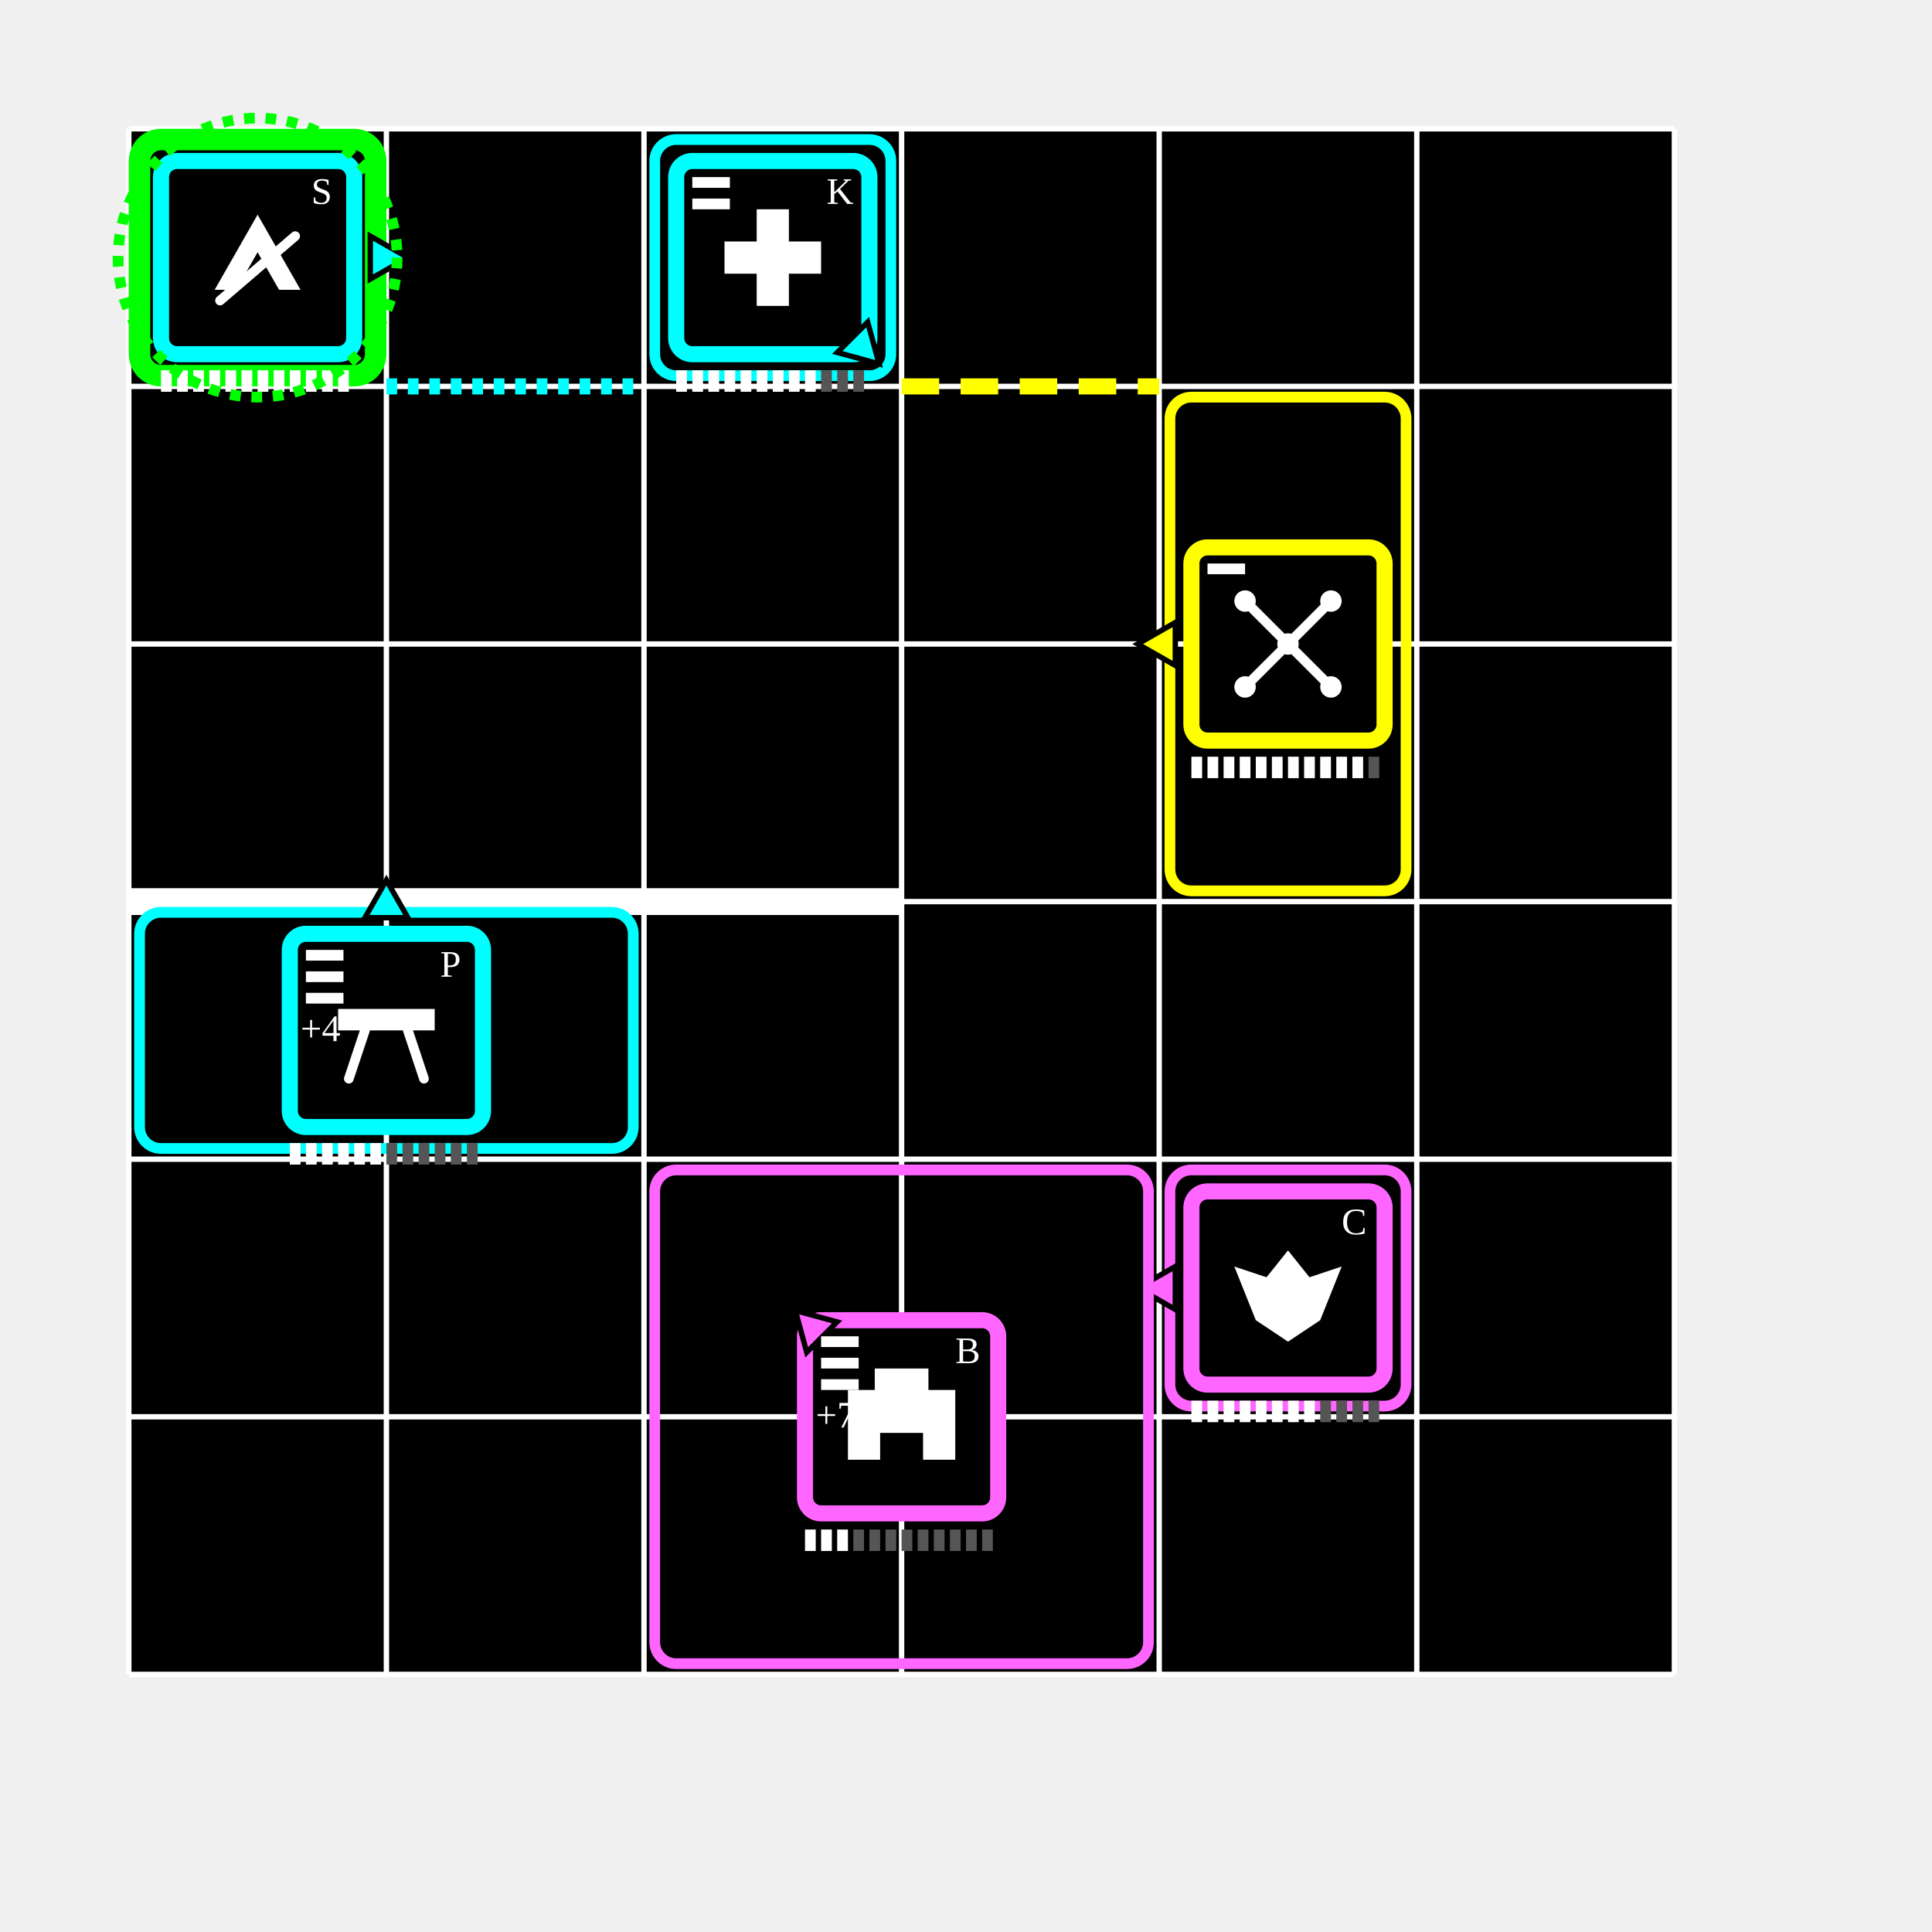
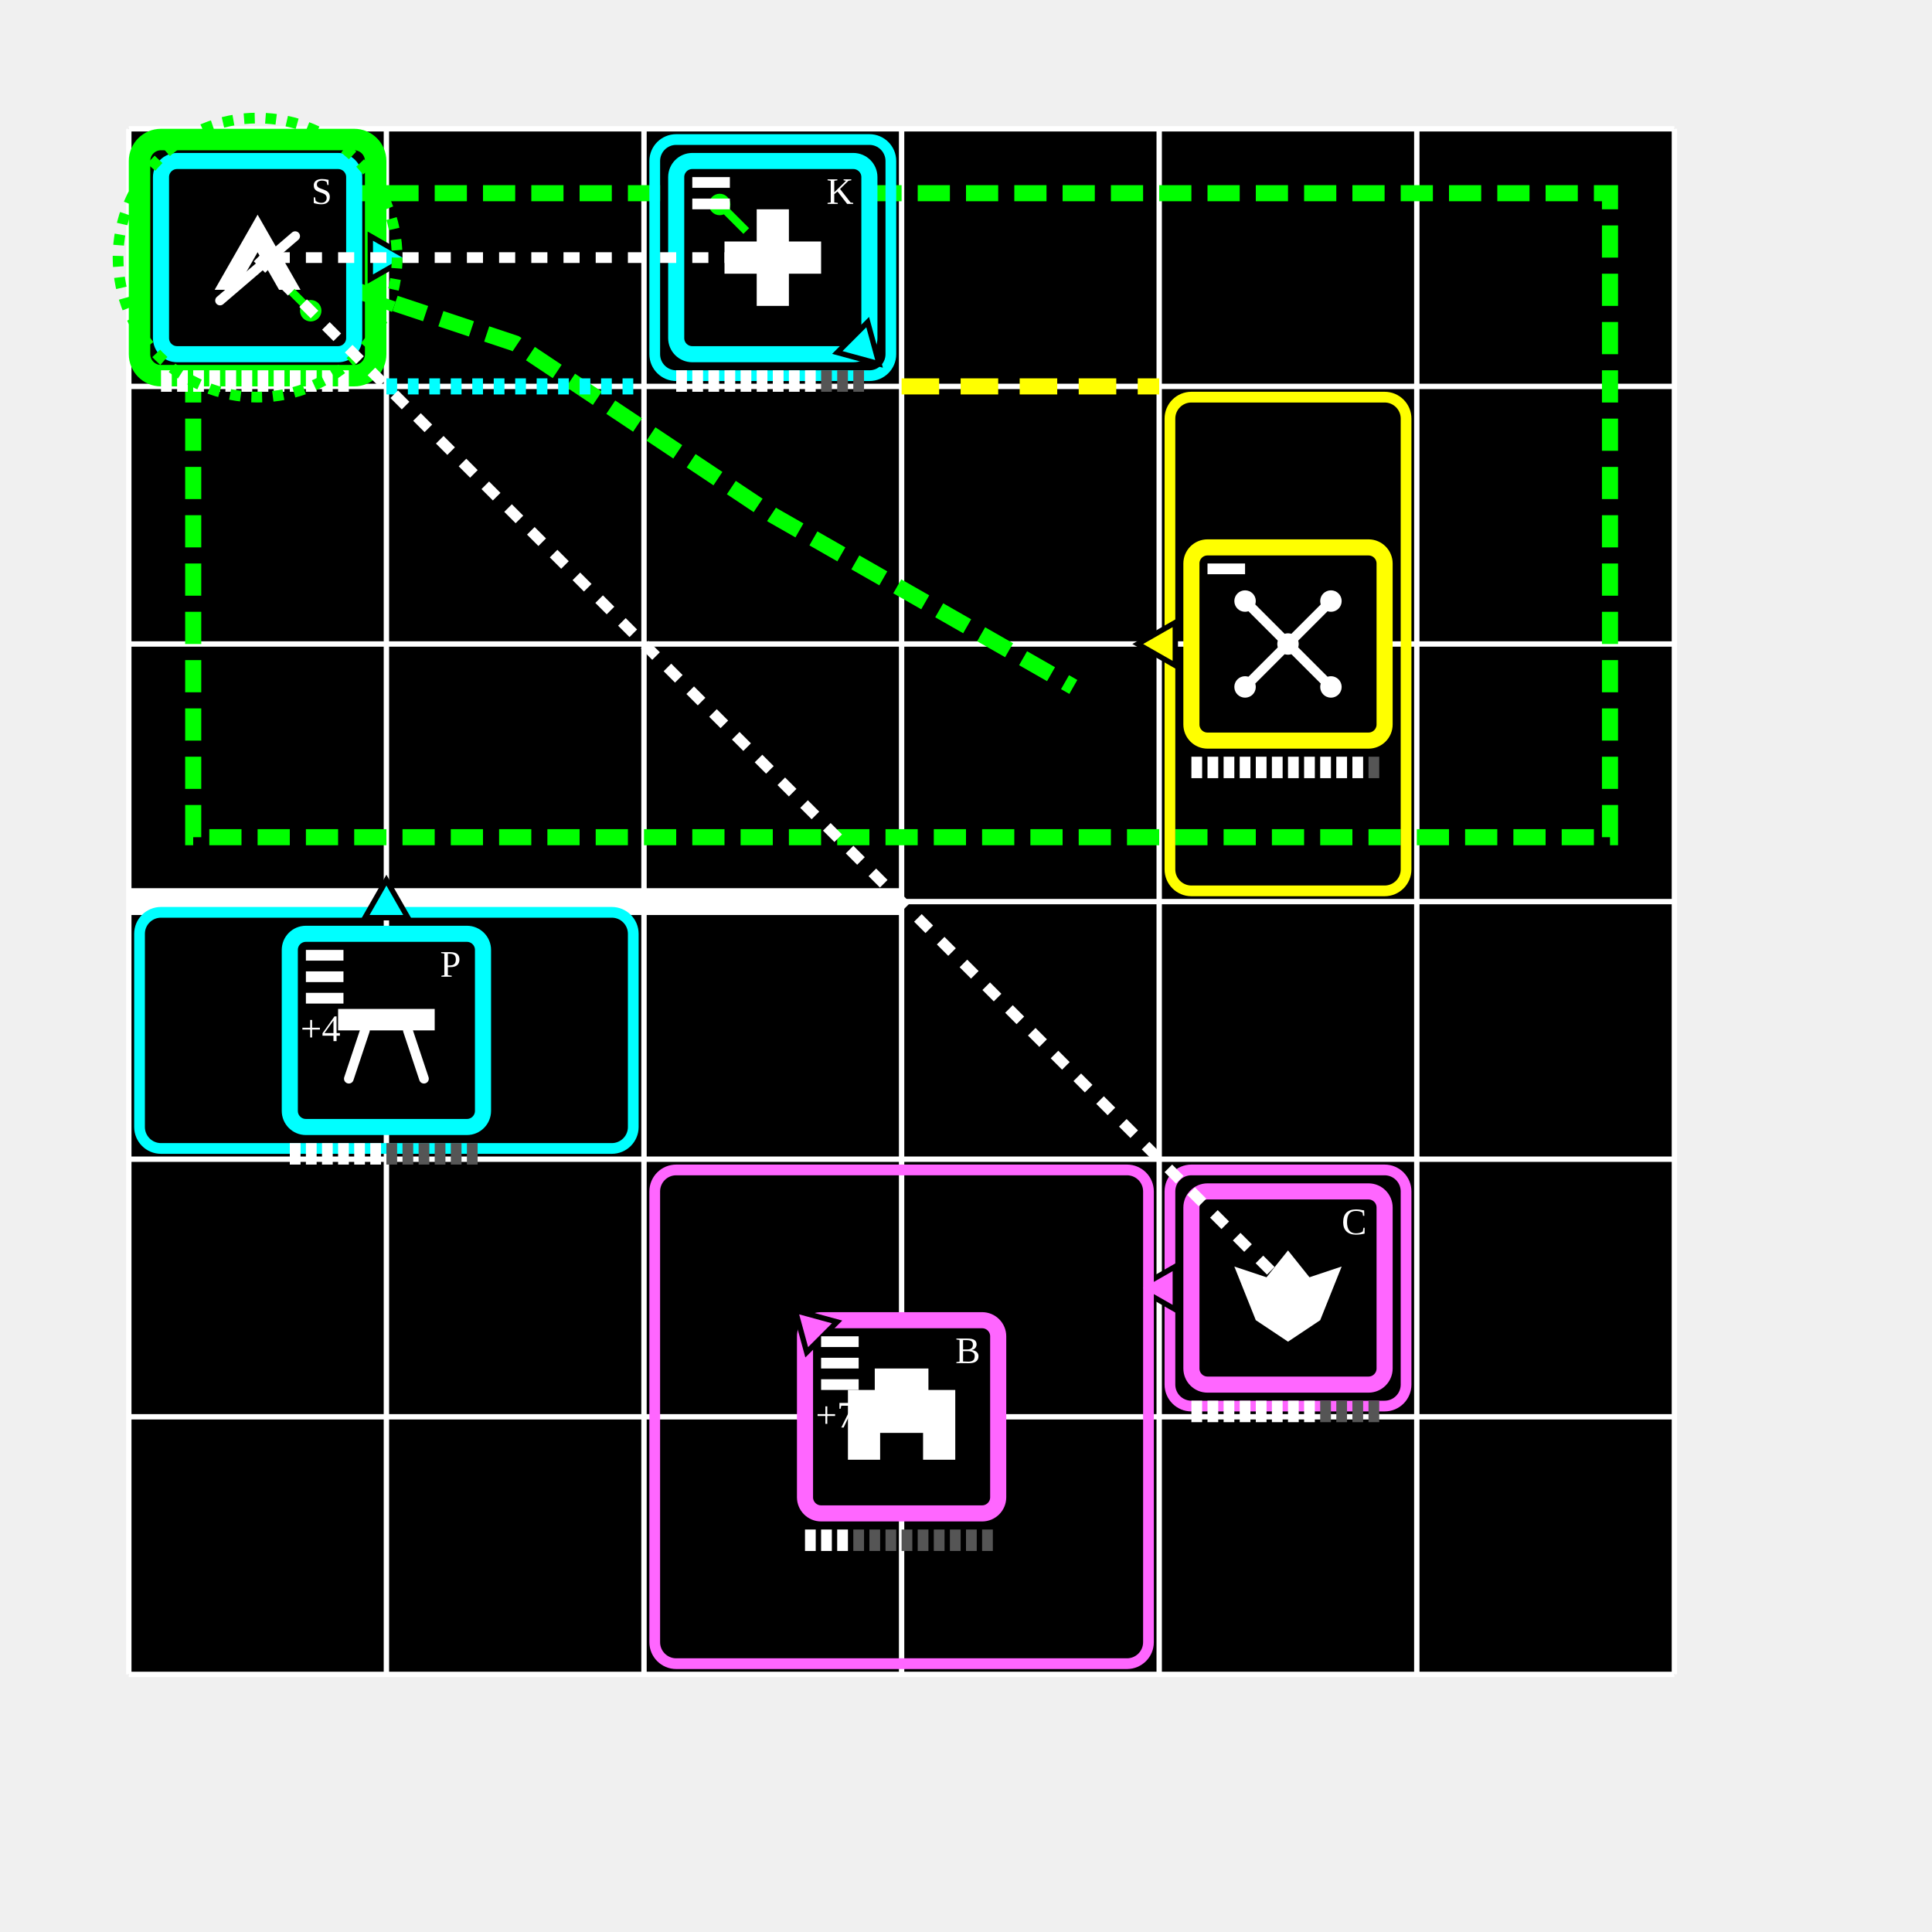
<svg xmlns="http://www.w3.org/2000/svg" class="battlefield-svg" role="application" aria-label="Simulation sandbox battlefield at exact tick 24, 6 visible units; selected unit 1" viewBox="0 0 360 360" width="768" height="768" data-review-palette="high-contrast" style="background:#0b100f">
  <g transform="translate(24 24) scale(1)">
    <rect data-layer="terrain" x="0" y="0" width="288" height="288" fill="#000000" />
    <rect data-terrain="rough" x="0" y="0" width="48" height="48" fill="#000000" opacity="0.22" />
    <rect data-terrain="rough" x="144" y="0" width="48" height="48" fill="#000000" opacity="0.22" />
    <rect data-terrain="rough" x="96" y="48" width="48" height="48" fill="#000000" opacity="0.22" />
    <rect data-terrain="rough" x="240" y="48" width="48" height="48" fill="#000000" opacity="0.22" />
    <rect data-terrain="rough" x="48" y="96" width="48" height="48" fill="#000000" opacity="0.22" />
    <rect data-terrain="rough" x="192" y="96" width="48" height="48" fill="#000000" opacity="0.22" />
    <rect data-terrain="rough" x="0" y="144" width="48" height="48" fill="#000000" opacity="0.22" />
    <rect data-terrain="rough" x="144" y="144" width="48" height="48" fill="#000000" opacity="0.22" />
    <rect data-terrain="rough" x="96" y="192" width="48" height="48" fill="#000000" opacity="0.22" />
    <rect data-terrain="rough" x="240" y="192" width="48" height="48" fill="#000000" opacity="0.22" />
    <rect data-terrain="rough" x="48" y="240" width="48" height="48" fill="#000000" opacity="0.22" />
    <rect data-terrain="rough" x="192" y="240" width="48" height="48" fill="#000000" opacity="0.22" />
    <g data-layer="grid">
      <line x1="0" y1="0" x2="0" y2="288" stroke="#ffffff" stroke-width="1" />
      <line x1="48" y1="0" x2="48" y2="288" stroke="#ffffff" stroke-width="1" />
      <line x1="96" y1="0" x2="96" y2="288" stroke="#ffffff" stroke-width="1" />
      <line x1="144" y1="0" x2="144" y2="288" stroke="#ffffff" stroke-width="1" />
      <line x1="192" y1="0" x2="192" y2="288" stroke="#ffffff" stroke-width="1" />
      <line x1="240" y1="0" x2="240" y2="288" stroke="#ffffff" stroke-width="1" />
      <line x1="288" y1="0" x2="288" y2="288" stroke="#ffffff" stroke-width="1" />
      <line x1="0" y1="0" x2="288" y2="0" stroke="#ffffff" stroke-width="1" />
      <line x1="0" y1="48" x2="288" y2="48" stroke="#ffffff" stroke-width="1" />
      <line x1="0" y1="96" x2="288" y2="96" stroke="#ffffff" stroke-width="1" />
      <line x1="0" y1="144" x2="288" y2="144" stroke="#ffffff" stroke-width="1" />
      <line x1="0" y1="192" x2="288" y2="192" stroke="#ffffff" stroke-width="1" />
      <line x1="0" y1="240" x2="288" y2="240" stroke="#ffffff" stroke-width="1" />
      <line x1="0" y1="288" x2="288" y2="288" stroke="#ffffff" stroke-width="1" />
    </g>
+     <g data-layer="overlays">
+       <polyline data-overlay-id="selected-los-1" data-overlay-kind="line-of-sight" data-overlay-disposition="exact" data-path-segments="3" points="24,24 72,40 120,72 176,104" fill="none" stroke="#00ff00" stroke-width="3" stroke-dasharray="6,3" />
+       <polyline data-overlay-id="whole-command-1" data-overlay-kind="command" data-overlay-disposition="exact" data-path-segments="4" points="12,12 276,12 276,132 12,132 12,12" fill="none" stroke="#00ff00" stroke-width="3" stroke-dasharray="6,3" />
+     </g>
    <g data-layer="edges">
      <line data-edge-kind="wall" data-edge-state="solid" x1="0" y1="144" x2="144" y2="144" stroke="#ffffff" stroke-width="5" stroke-dasharray="none" />
      <line data-edge-kind="door" data-edge-state="open" x1="144" y1="48" x2="192" y2="48" stroke="#ffff00" stroke-width="3" stroke-dasharray="7 4" />
      <line data-edge-kind="window" data-edge-state="intact" x1="48" y1="48" x2="96" y2="48" stroke="#00ffff" stroke-width="3" stroke-dasharray="2 2" />
    </g>
    <g data-layer="units">
      <g data-unit-id="1" data-health-segments="12" data-semantic-zoom="Detailed" tabindex="0" role="button" aria-label="Blue rifleman Bravo 6, cell A1, elevation 0, 100 health, facing east">
        <rect data-authoritative-footprint="true" x="2" y="2" width="44" height="44" rx="4" fill="none" stroke="#00ff00" stroke-width="4" stroke-dasharray="none" />
        <rect x="6" y="6" width="36" height="36" rx="3" fill="#000000" stroke="#00ffff" stroke-width="3" stroke-dasharray="none" />
        <g transform="translate(12 12)" data-class-id="rifleman">
          <path d="M4 18 L12 4 L20 18 L16 18 L12 11 L8 18 Z" fill="#ffffff" />
          <path d="M5 20 L19 8" fill="none" stroke="#ffffff" stroke-width="1.8" stroke-linecap="round" stroke-linejoin="round" />
        </g>
        <rect data-health-position="0" x="6" y="45" width="2" height="4" fill="#ffffff" />
        <rect data-health-position="1" x="9" y="45" width="2" height="4" fill="#ffffff" />
        <rect data-health-position="2" x="12" y="45" width="2" height="4" fill="#ffffff" />
        <rect data-health-position="3" x="15" y="45" width="2" height="4" fill="#ffffff" />
        <rect data-health-position="4" x="18" y="45" width="2" height="4" fill="#ffffff" />
        <rect data-health-position="5" x="21" y="45" width="2" height="4" fill="#ffffff" />
        <rect data-health-position="6" x="24" y="45" width="2" height="4" fill="#ffffff" />
        <rect data-health-position="7" x="27" y="45" width="2" height="4" fill="#ffffff" />
        <rect data-health-position="8" x="30" y="45" width="2" height="4" fill="#ffffff" />
        <rect data-health-position="9" x="33" y="45" width="2" height="4" fill="#ffffff" />
        <rect data-health-position="10" x="36" y="45" width="2" height="4" fill="#ffffff" />
        <rect data-health-position="11" x="39" y="45" width="2" height="4" fill="#ffffff" />
        <polygon data-facing-wedge="body" points="45,28 52,24 45,20" fill="#00ffff" stroke="#000000" stroke-width="1" />
+         <g data-secondary-heading="weapon" aria-label="weapon heading">
+           <line x1="28.95" y1="28.95" x2="33.899" y2="33.899" stroke="#00ff00" stroke-width="1.5" />
+           <circle cx="33.899" cy="33.899" r="2" fill="#00ff00" />
+         </g>
        <text data-stance-mark="true" x="34" y="14" fill="#ffffff" font-size="7">S</text>
        <circle data-focus-ring="true" cx="24" cy="24" r="26" fill="none" stroke="#00ff00" stroke-width="2" stroke-dasharray="2,2" />
      </g>
      <g data-unit-id="2" data-health-segments="9" data-semantic-zoom="Detailed" tabindex="-1" role="button" aria-label="Blue medic Mercy, cell C1, elevation 2, 75 health, facing south-east">
        <rect data-authoritative-footprint="true" x="98" y="2" width="44" height="44" rx="4" fill="none" stroke="#00ffff" stroke-width="2" stroke-dasharray="none" />
        <rect x="102" y="6" width="36" height="36" rx="3" fill="#000000" stroke="#00ffff" stroke-width="3" stroke-dasharray="none" />
        <g transform="translate(108 12)" data-class-id="medic">
          <path d="M9 3 H15 V9 H21 V15 H15 V21 H9 V15 H3 V9 H9 Z" fill="#ffffff" />
        </g>
        <rect data-health-position="0" x="102" y="45" width="2" height="4" fill="#ffffff" />
        <rect data-health-position="1" x="105" y="45" width="2" height="4" fill="#ffffff" />
        <rect data-health-position="2" x="108" y="45" width="2" height="4" fill="#ffffff" />
        <rect data-health-position="3" x="111" y="45" width="2" height="4" fill="#ffffff" />
        <rect data-health-position="4" x="114" y="45" width="2" height="4" fill="#ffffff" />
        <rect data-health-position="5" x="117" y="45" width="2" height="4" fill="#ffffff" />
        <rect data-health-position="6" x="120" y="45" width="2" height="4" fill="#ffffff" />
        <rect data-health-position="7" x="123" y="45" width="2" height="4" fill="#ffffff" />
        <rect data-health-position="8" x="126" y="45" width="2" height="4" fill="#ffffff" />
        <rect data-health-position="9" x="129" y="45" width="2" height="4" fill="#555555" />
        <rect data-health-position="10" x="132" y="45" width="2" height="4" fill="#555555" />
        <rect data-health-position="11" x="135" y="45" width="2" height="4" fill="#555555" />
        <polygon data-facing-wedge="body" points="132.021,41.678 139.799,43.799 137.678,36.021" fill="#00ffff" stroke="#000000" stroke-width="1" />
+         <g data-secondary-heading="sensor" aria-label="sensor heading">
+           <line x1="115.05" y1="19.05" x2="110.101" y2="14.101" stroke="#00ff00" stroke-width="1.5" />
+           <circle cx="110.101" cy="14.101" r="2" fill="#00ff00" />
+         </g>
        <line data-elevation-bar="1" x1="105" y1="10" x2="112" y2="10" stroke="#ffffff" stroke-width="2" />
        <line data-elevation-bar="2" x1="105" y1="14" x2="112" y2="14" stroke="#ffffff" stroke-width="2" />
        <text data-stance-mark="true" x="130" y="14" fill="#ffffff" font-size="7">K</text>
      </g>
      <g data-unit-id="3" data-health-segments="6" data-semantic-zoom="Detailed" tabindex="-1" role="button" aria-label="Blue gunner Anvil, cell A4, elevation 4, 50 health, facing north">
        <rect data-authoritative-footprint="true" x="2" y="146" width="92" height="44" rx="4" fill="none" stroke="#00ffff" stroke-width="2" stroke-dasharray="none" />
        <rect x="30" y="150" width="36" height="36" rx="3" fill="#000000" stroke="#00ffff" stroke-width="3" stroke-dasharray="none" />
        <g transform="translate(36 156)" data-class-id="gunner">
          <path d="M3 8 H21 V12 H3 Z" fill="#ffffff" />
          <path d="M8 12 L5 21 M16 12 L19 21" fill="none" stroke="#ffffff" stroke-width="1.8" stroke-linecap="round" stroke-linejoin="round" />
        </g>
        <rect data-health-position="0" x="30" y="189" width="2" height="4" fill="#ffffff" />
        <rect data-health-position="1" x="33" y="189" width="2" height="4" fill="#ffffff" />
        <rect data-health-position="2" x="36" y="189" width="2" height="4" fill="#ffffff" />
        <rect data-health-position="3" x="39" y="189" width="2" height="4" fill="#ffffff" />
        <rect data-health-position="4" x="42" y="189" width="2" height="4" fill="#ffffff" />
        <rect data-health-position="5" x="45" y="189" width="2" height="4" fill="#ffffff" />
        <rect data-health-position="6" x="48" y="189" width="2" height="4" fill="#555555" />
        <rect data-health-position="7" x="51" y="189" width="2" height="4" fill="#555555" />
        <rect data-health-position="8" x="54" y="189" width="2" height="4" fill="#555555" />
        <rect data-health-position="9" x="57" y="189" width="2" height="4" fill="#555555" />
        <rect data-health-position="10" x="60" y="189" width="2" height="4" fill="#555555" />
        <rect data-health-position="11" x="63" y="189" width="2" height="4" fill="#555555" />
        <polygon data-facing-wedge="body" points="52,147 48,140 44,147" fill="#00ffff" stroke="#000000" stroke-width="1" />
        <line data-elevation-bar="1" x1="33" y1="154" x2="40" y2="154" stroke="#ffffff" stroke-width="2" />
        <line data-elevation-bar="2" x1="33" y1="158" x2="40" y2="158" stroke="#ffffff" stroke-width="2" />
        <line data-elevation-bar="3" x1="33" y1="162" x2="40" y2="162" stroke="#ffffff" stroke-width="2" />
        <text data-elevation-label="true" x="32" y="170" fill="#ffffff" font-size="7">+4</text>
        <text data-stance-mark="true" x="58" y="158" fill="#ffffff" font-size="7">P</text>
      </g>
      <g data-unit-id="4" data-health-segments="11" data-semantic-zoom="Detailed" tabindex="-1" role="button" aria-label="Neutral observation drone Kite, cell E2, elevation 1, 92 health, facing west">
        <rect data-authoritative-footprint="true" x="194" y="50" width="44" height="92" rx="4" fill="none" stroke="#ffff00" stroke-width="2" stroke-dasharray="none" />
        <rect x="198" y="78" width="36" height="36" rx="3" fill="#000000" stroke="#ffff00" stroke-width="3" stroke-dasharray="none" />
        <g transform="translate(204 84)" data-class-id="observation-drone">
          <path d="M12 12 L4 4 M12 12 L20 4 M12 12 L4 20 M12 12 L20 20" fill="none" stroke="#ffffff" stroke-width="1.8" stroke-linecap="round" stroke-linejoin="round" />
          <circle cx="4" cy="4" r="2" fill="#ffffff" />
          <circle cx="20" cy="4" r="2" fill="#ffffff" />
          <circle cx="4" cy="20" r="2" fill="#ffffff" />
          <circle cx="20" cy="20" r="2" fill="#ffffff" />
          <circle cx="12" cy="12" r="2" fill="#ffffff" />
        </g>
        <rect data-health-position="0" x="198" y="117" width="2" height="4" fill="#ffffff" />
        <rect data-health-position="1" x="201" y="117" width="2" height="4" fill="#ffffff" />
        <rect data-health-position="2" x="204" y="117" width="2" height="4" fill="#ffffff" />
        <rect data-health-position="3" x="207" y="117" width="2" height="4" fill="#ffffff" />
        <rect data-health-position="4" x="210" y="117" width="2" height="4" fill="#ffffff" />
        <rect data-health-position="5" x="213" y="117" width="2" height="4" fill="#ffffff" />
        <rect data-health-position="6" x="216" y="117" width="2" height="4" fill="#ffffff" />
        <rect data-health-position="7" x="219" y="117" width="2" height="4" fill="#ffffff" />
        <rect data-health-position="8" x="222" y="117" width="2" height="4" fill="#ffffff" />
        <rect data-health-position="9" x="225" y="117" width="2" height="4" fill="#ffffff" />
        <rect data-health-position="10" x="228" y="117" width="2" height="4" fill="#ffffff" />
        <rect data-health-position="11" x="231" y="117" width="2" height="4" fill="#555555" />
        <polygon data-facing-wedge="body" points="195,92 188,96 195,100" fill="#ffff00" stroke="#000000" stroke-width="1" />
        <line data-elevation-bar="1" x1="201" y1="82" x2="208" y2="82" stroke="#ffffff" stroke-width="2" />
      </g>
      <g data-unit-id="5" data-health-segments="8" data-semantic-zoom="Detailed" tabindex="-1" role="button" aria-label="Arcane goblin Needle, cell E5, elevation 0, 67 health, facing west">
        <rect data-authoritative-footprint="true" x="194" y="194" width="44" height="44" rx="4" fill="none" stroke="#ff66ff" stroke-width="2" stroke-dasharray="none" />
        <rect x="198" y="198" width="36" height="36" rx="3" fill="#000000" stroke="#ff66ff" stroke-width="3" stroke-dasharray="none" />
        <g transform="translate(204 204)" data-class-id="goblin">
          <path d="M2 8 L8 10 L12 5 L16 10 L22 8 L18 18 L12 22 L6 18 Z" fill="#ffffff" />
        </g>
        <rect data-health-position="0" x="198" y="237" width="2" height="4" fill="#ffffff" />
        <rect data-health-position="1" x="201" y="237" width="2" height="4" fill="#ffffff" />
        <rect data-health-position="2" x="204" y="237" width="2" height="4" fill="#ffffff" />
        <rect data-health-position="3" x="207" y="237" width="2" height="4" fill="#ffffff" />
        <rect data-health-position="4" x="210" y="237" width="2" height="4" fill="#ffffff" />
        <rect data-health-position="5" x="213" y="237" width="2" height="4" fill="#ffffff" />
        <rect data-health-position="6" x="216" y="237" width="2" height="4" fill="#ffffff" />
        <rect data-health-position="7" x="219" y="237" width="2" height="4" fill="#ffffff" />
        <rect data-health-position="8" x="222" y="237" width="2" height="4" fill="#555555" />
        <rect data-health-position="9" x="225" y="237" width="2" height="4" fill="#555555" />
        <rect data-health-position="10" x="228" y="237" width="2" height="4" fill="#555555" />
        <rect data-health-position="11" x="231" y="237" width="2" height="4" fill="#555555" />
        <polygon data-facing-wedge="body" points="195,212 188,216 195,220" fill="#ff66ff" stroke="#000000" stroke-width="1" />
        <text data-stance-mark="true" x="226" y="206" fill="#ffffff" font-size="7">C</text>
      </g>
      <g data-unit-id="6" data-health-segments="3" data-semantic-zoom="Detailed" tabindex="-1" role="button" aria-label="Arcane troll Stone, cell C5, elevation 7, 25 health, facing north-west">
        <rect data-authoritative-footprint="true" x="98" y="194" width="92" height="92" rx="4" fill="none" stroke="#ff66ff" stroke-width="2" stroke-dasharray="none" />
        <rect x="126" y="222" width="36" height="36" rx="3" fill="#000000" stroke="#ff66ff" stroke-width="3" stroke-dasharray="none" />
        <g transform="translate(132 228)" data-class-id="troll">
          <path d="M2 7 H7 V3 H17 V7 H22 V20 H16 V15 H8 V20 H2 Z" fill="#ffffff" />
        </g>
        <rect data-health-position="0" x="126" y="261" width="2" height="4" fill="#ffffff" />
        <rect data-health-position="1" x="129" y="261" width="2" height="4" fill="#ffffff" />
        <rect data-health-position="2" x="132" y="261" width="2" height="4" fill="#ffffff" />
        <rect data-health-position="3" x="135" y="261" width="2" height="4" fill="#555555" />
        <rect data-health-position="4" x="138" y="261" width="2" height="4" fill="#555555" />
        <rect data-health-position="5" x="141" y="261" width="2" height="4" fill="#555555" />
        <rect data-health-position="6" x="144" y="261" width="2" height="4" fill="#555555" />
        <rect data-health-position="7" x="147" y="261" width="2" height="4" fill="#555555" />
        <rect data-health-position="8" x="150" y="261" width="2" height="4" fill="#555555" />
        <rect data-health-position="9" x="153" y="261" width="2" height="4" fill="#555555" />
        <rect data-health-position="10" x="156" y="261" width="2" height="4" fill="#555555" />
        <rect data-health-position="11" x="159" y="261" width="2" height="4" fill="#555555" />
        <polygon data-facing-wedge="body" points="131.979,222.322 124.201,220.201 126.322,227.979" fill="#ff66ff" stroke="#000000" stroke-width="1" />
        <line data-elevation-bar="1" x1="129" y1="226" x2="136" y2="226" stroke="#ffffff" stroke-width="2" />
        <line data-elevation-bar="2" x1="129" y1="230" x2="136" y2="230" stroke="#ffffff" stroke-width="2" />
        <line data-elevation-bar="3" x1="129" y1="234" x2="136" y2="234" stroke="#ffffff" stroke-width="2" />
        <text data-elevation-label="true" x="128" y="242" fill="#ffffff" font-size="7">+7</text>
        <text data-stance-mark="true" x="154" y="230" fill="#ffffff" font-size="7">B</text>
      </g>
    </g>
+     <g data-layer="effects">
+       <line data-action-trace="2401" data-action-kind="attack" x1="24" y1="24" x2="216" y2="216" stroke="#ffffff" stroke-width="2" stroke-dasharray="3,3" />
+       <line data-action-trace="2402" data-action-kind="communication" x1="120" y1="24" x2="24" y2="24" stroke="#ffffff" stroke-width="2" stroke-dasharray="3,3" />
+     </g>
  </g>
</svg>
